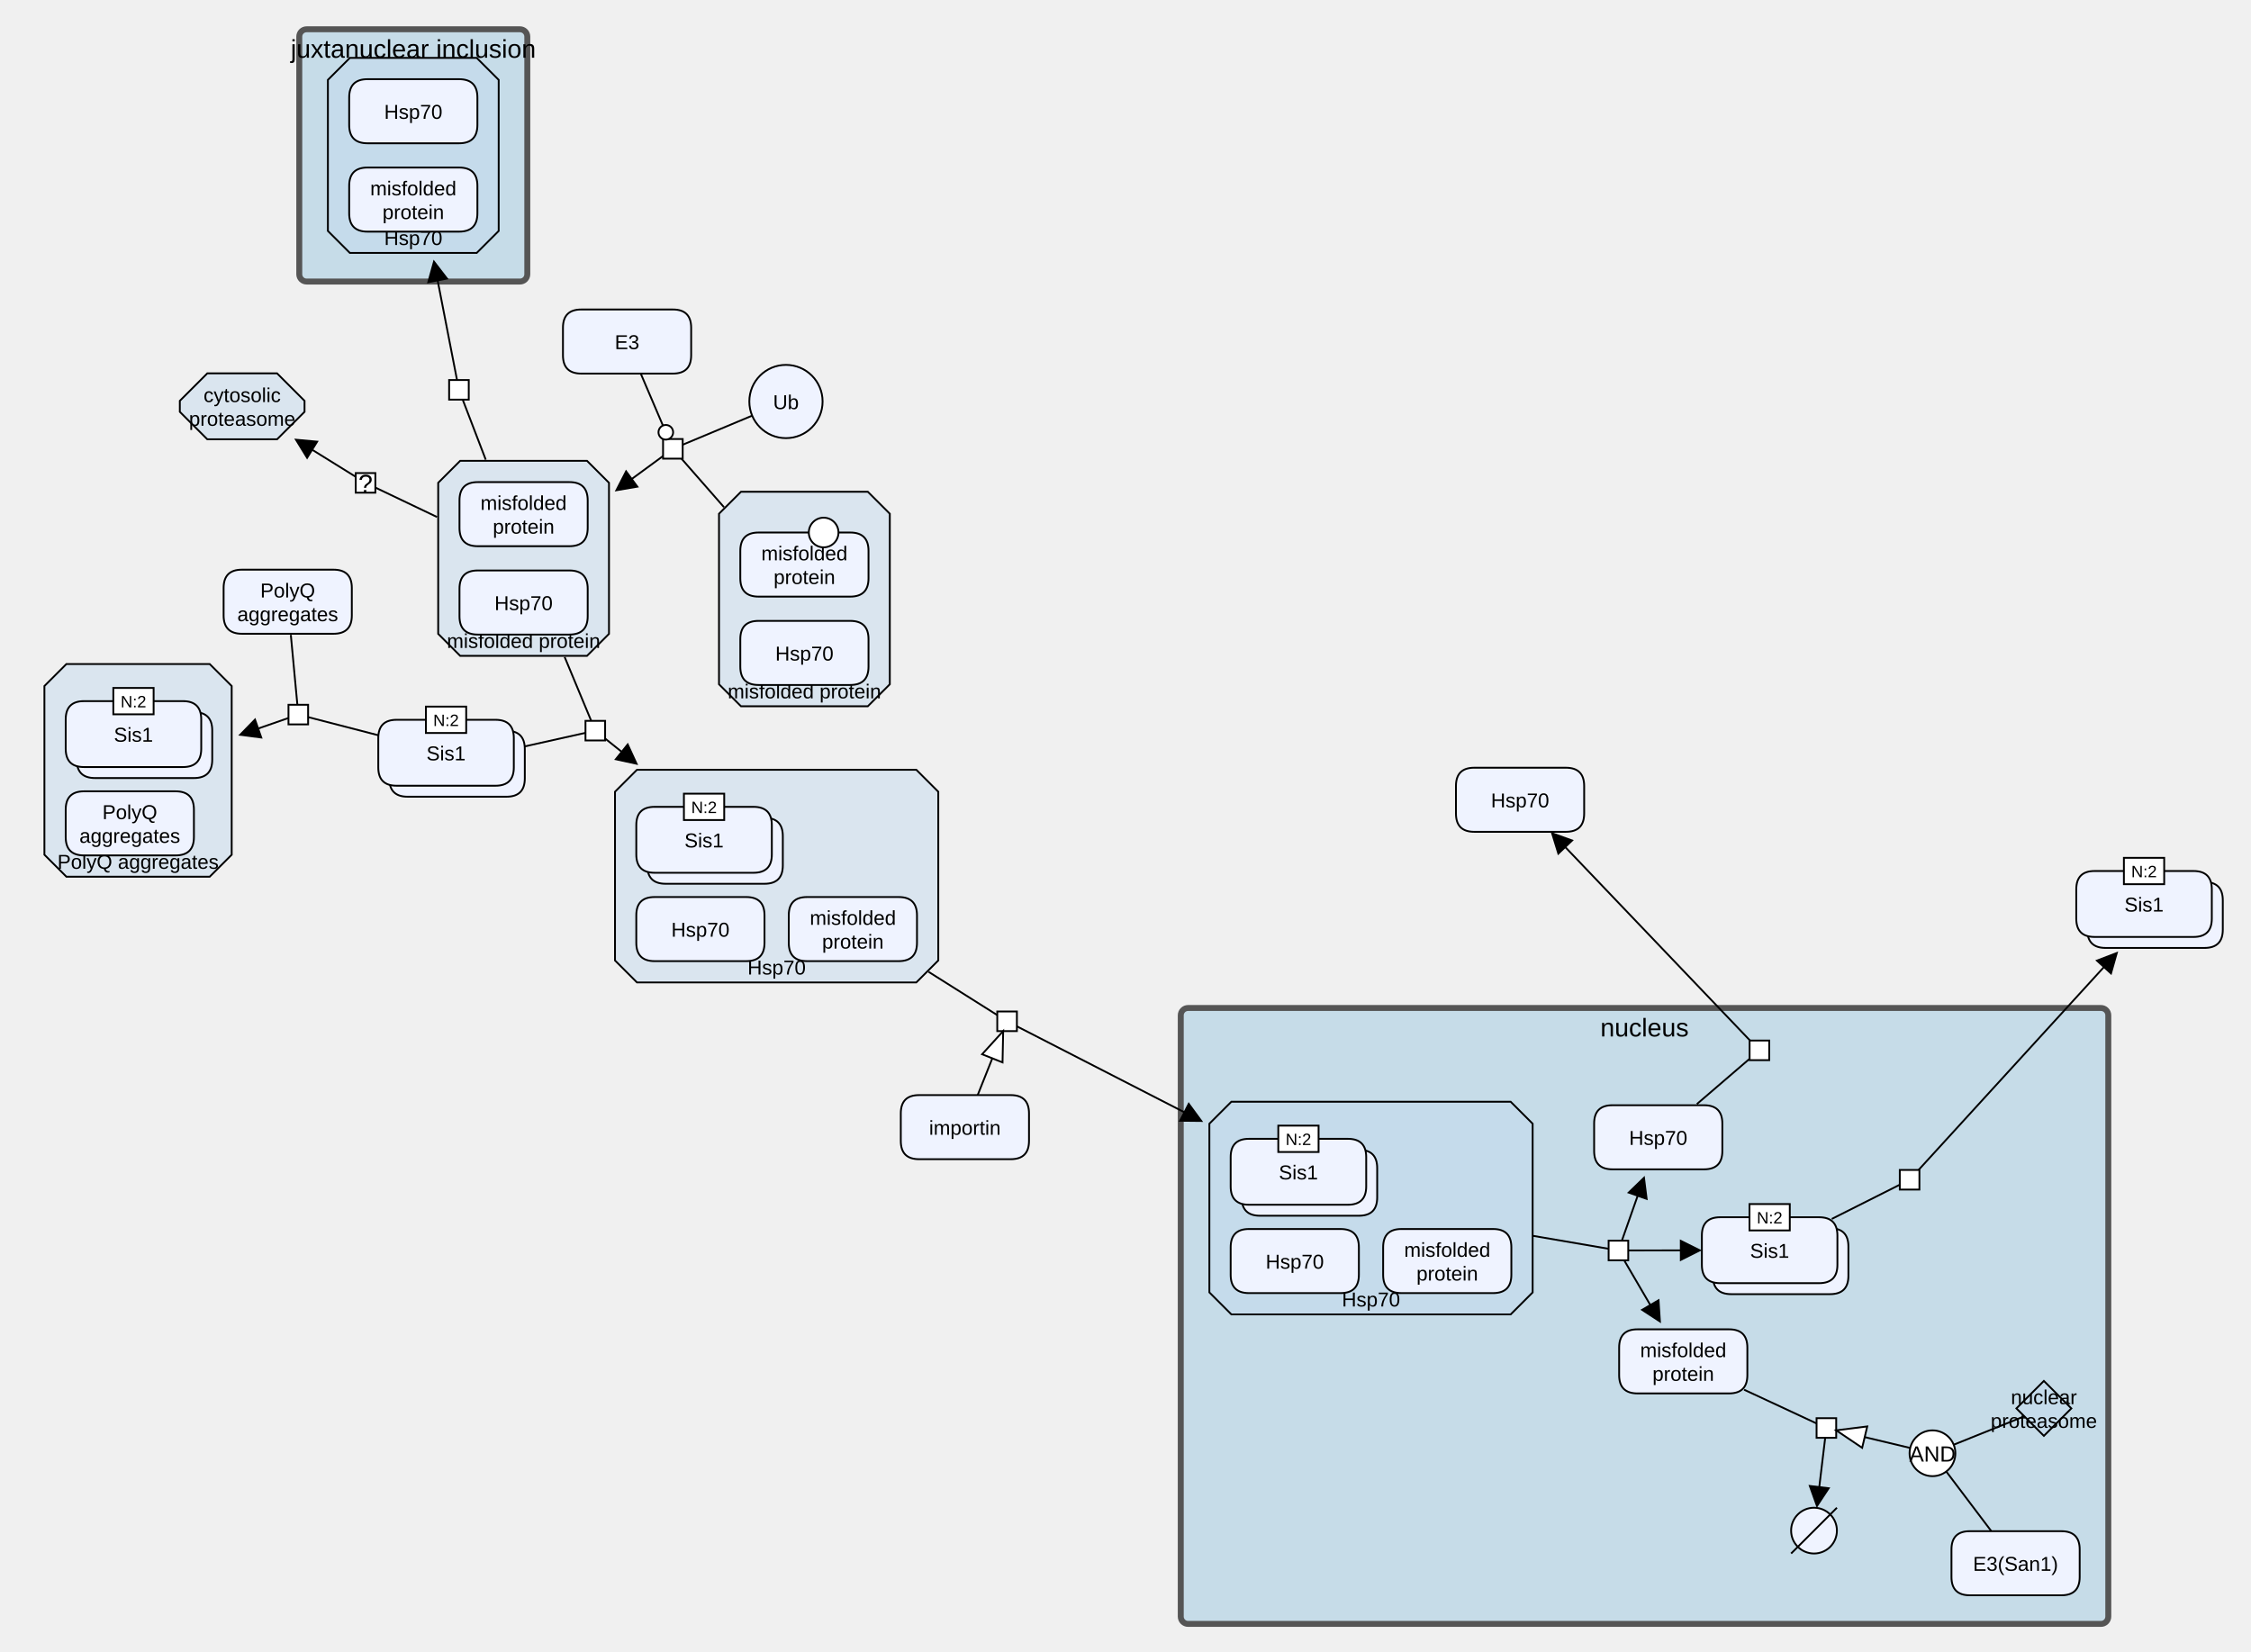
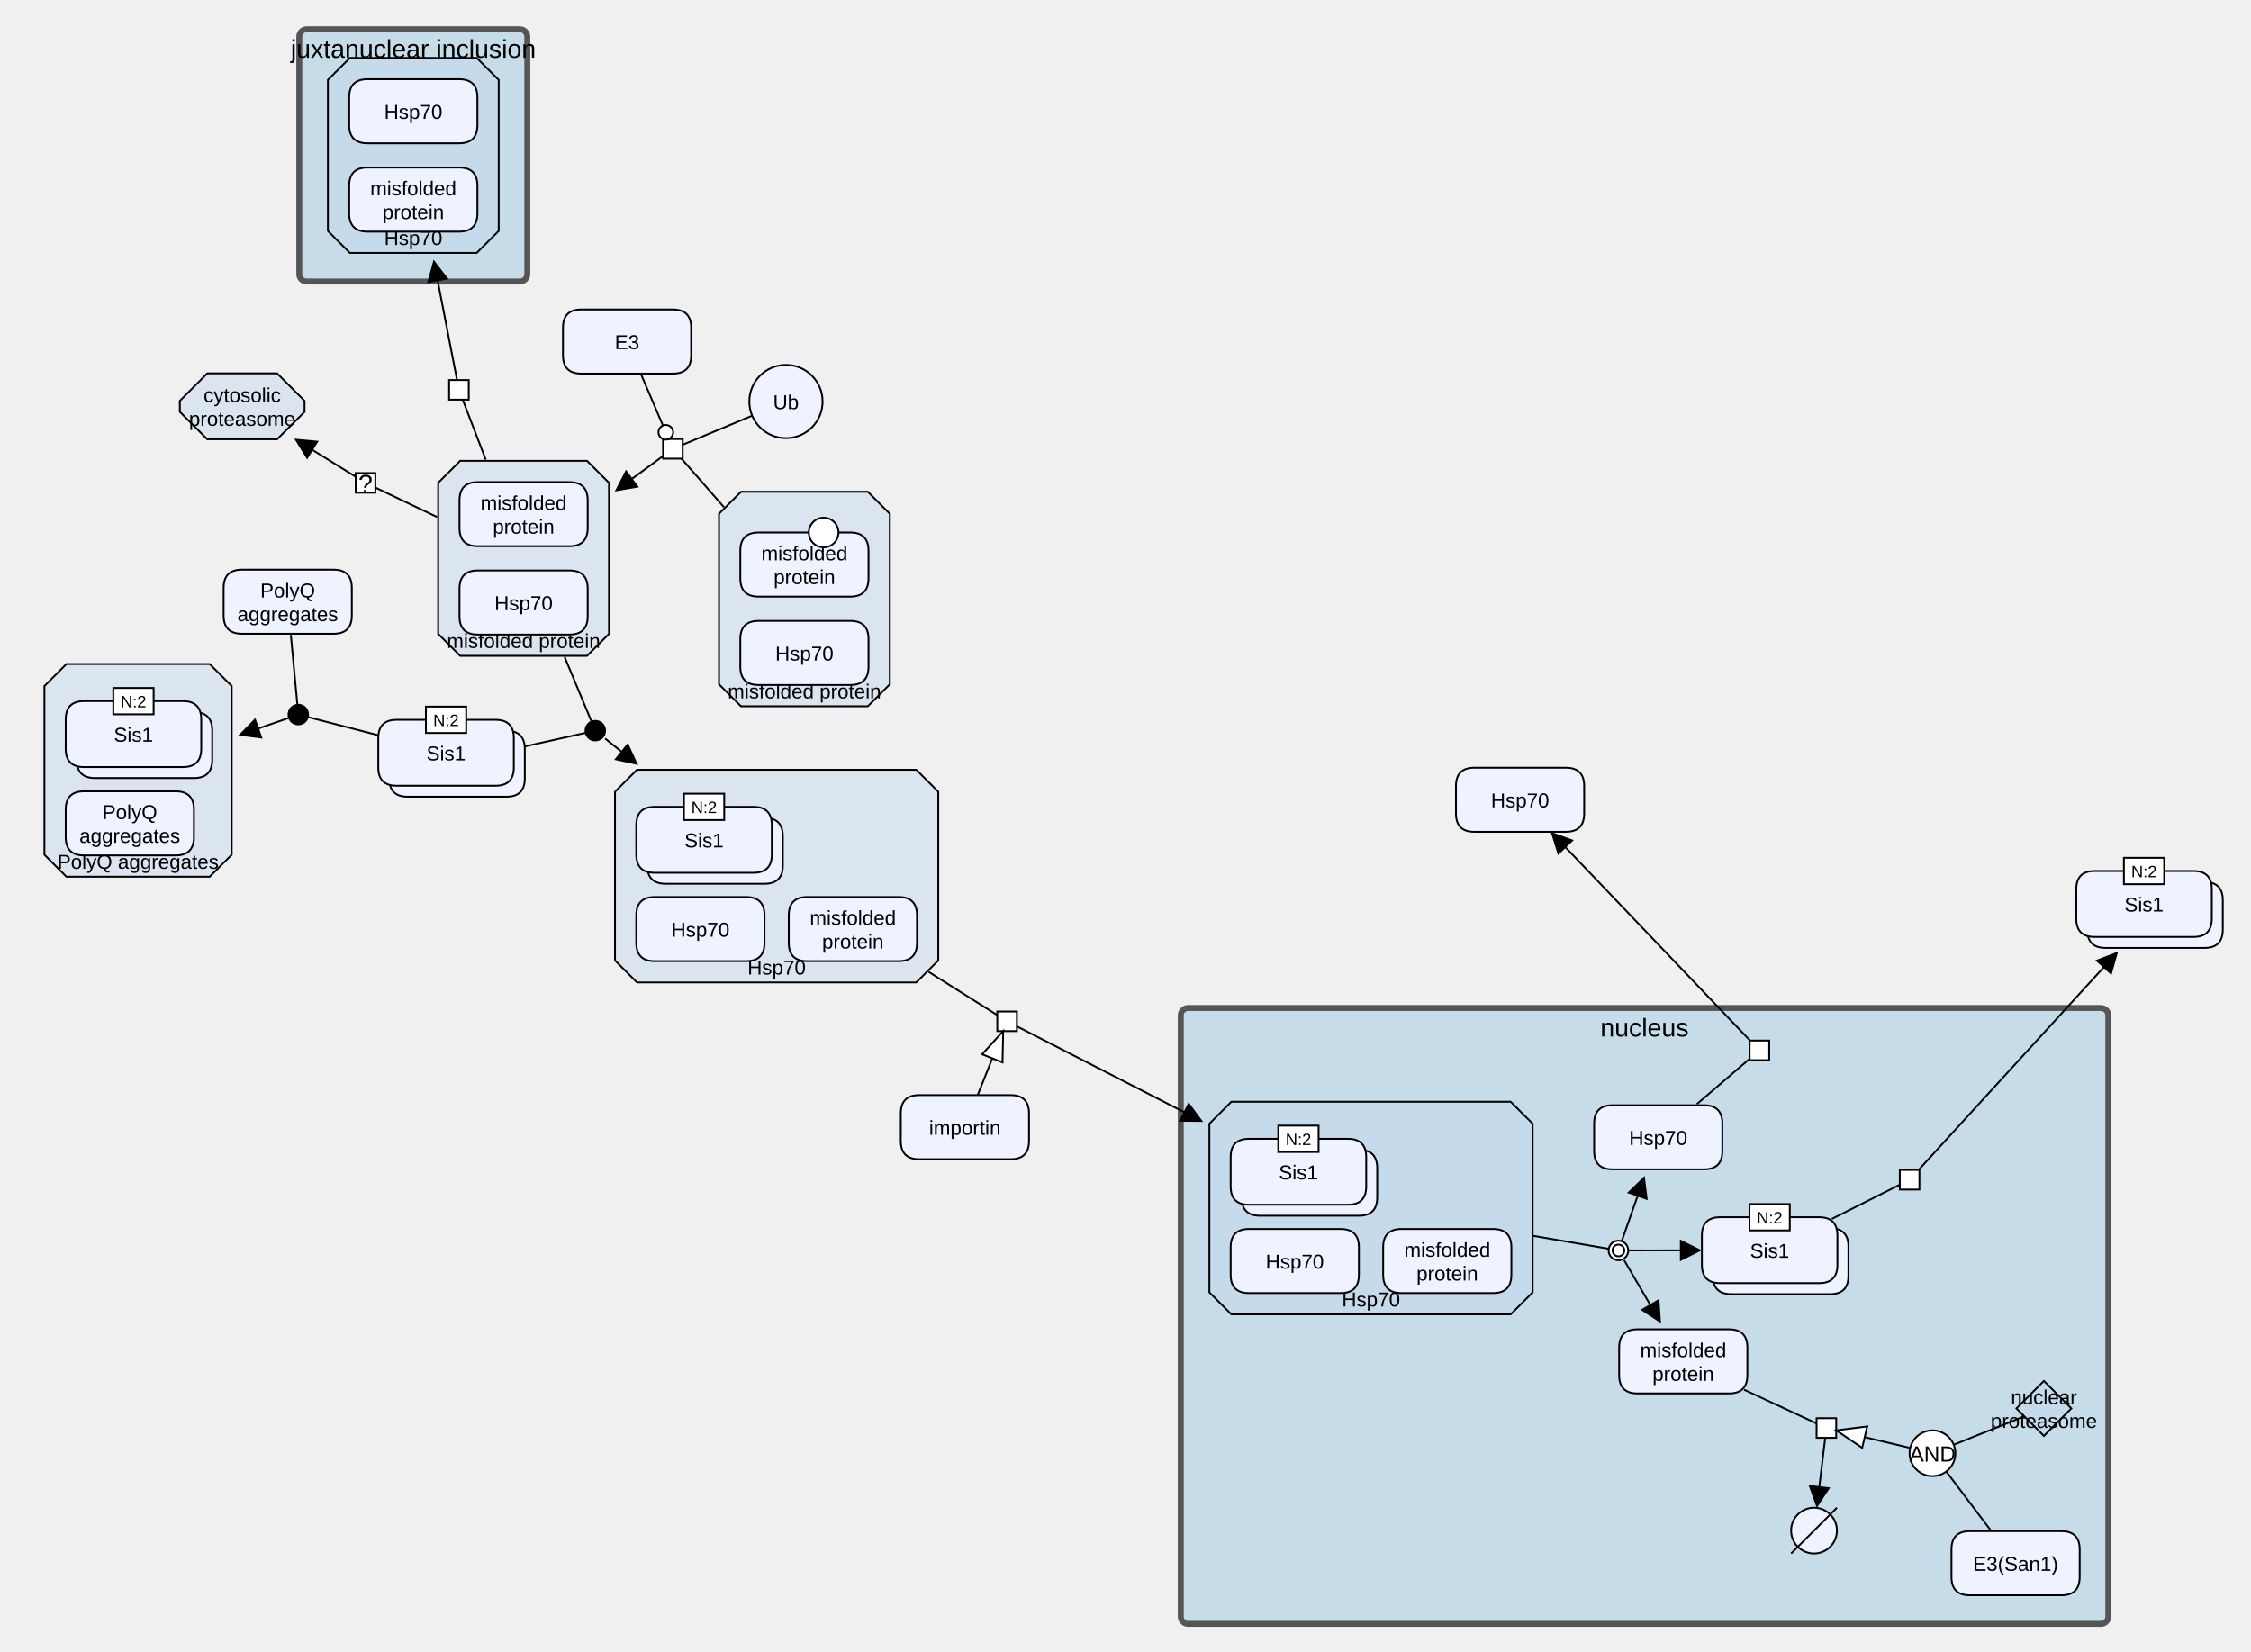
<svg xmlns="http://www.w3.org/2000/svg" width="1229" height="902" viewBox="0 0 1229 902" stroke-linecap="butt" stroke-miterlimit="10">
  <g transform="translate(-79,-53)">
    <path d="M242.398 72.989 C242.398 70.78 244.189 68.989 246.398 68.989 L362.898 68.989 C365.107 68.989 366.898 70.78 366.898 72.989 L366.898 202.739 C366.898 204.948 365.107 206.739 362.898 206.739 L246.398 206.739 C244.189 206.739 242.398 204.948 242.398 202.739 Z" fill="#9ECAE1" fill-opacity="0.498" class="c-compartment" stroke="none" />
    <path d="M242.398 72.989 C242.398 70.78 244.189 68.989 246.398 68.989 L362.898 68.989 C365.107 68.989 366.898 70.78 366.898 72.989 L366.898 202.739 C366.898 204.948 365.107 206.739 362.898 206.739 L246.398 206.739 C244.189 206.739 242.398 204.948 242.398 202.739 Z" fill="none" stroke="#555555" stroke-width="3.25" />
    <text x="304.648" y="84.53" text-anchor="middle" font-family="'Dialog', Arial, Helvetica, sans-serif" font-size="14" fill="#000000" class="t-page" stroke="none" xml:space="preserve">juxtanuclear inclusion</text>
    <path d="M270.023 84.614 L339.273 84.614 L351.273 96.614 L351.273 179.114 L339.273 191.114 L270.023 191.114 L258.023 179.114 L258.023 96.614 Z" fill="#C6DBEF" fill-opacity="0.498" class="c-complex" stroke="none" />
    <path d="M270.023 84.614 L339.273 84.614 L351.273 96.614 L351.273 179.114 L339.273 191.114 L270.023 191.114 L258.023 179.114 L258.023 96.614 Z" fill="none" stroke="#000000" />
    <text x="304.648" y="186.789" text-anchor="middle" font-family="'Dialog', Arial, Helvetica, sans-serif" font-size="11" fill="#000000" class="t-complex" stroke="none" xml:space="preserve">Hsp70</text>
    <path d="M269.648 106.239 Q269.648 96.239 279.648 96.239 L329.648 96.239 Q339.648 96.239 339.648 106.239 L339.648 121.239 Q339.648 131.239 329.648 131.239 L279.648 131.239 Q269.648 131.239 269.648 121.239 Z" fill="#EFF3FF" class="c-protein" stroke="none" />
    <path d="M269.648 106.239 Q269.648 96.239 279.648 96.239 L329.648 96.239 Q339.648 96.239 339.648 106.239 L339.648 121.239 Q339.648 131.239 329.648 131.239 L279.648 131.239 Q269.648 131.239 269.648 121.239 Z" fill="none" stroke="#000000" />
    <text x="304.648" y="117.897" text-anchor="middle" font-family="'Dialog', Arial, Helvetica, sans-serif" font-size="11" fill="#000000" class="t-protein" stroke="none" xml:space="preserve">Hsp70</text>
    <path d="M269.648 154.489 Q269.648 144.489 279.648 144.489 L329.648 144.489 Q339.648 144.489 339.648 154.489 L339.648 169.489 Q339.648 179.489 329.648 179.489 L279.648 179.489 Q269.648 179.489 269.648 169.489 Z" fill="#EFF3FF" class="c-protein" stroke="none" />
    <path d="M269.648 154.489 Q269.648 144.489 279.648 144.489 L329.648 144.489 Q339.648 144.489 339.648 154.489 L339.648 169.489 Q339.648 179.489 329.648 179.489 L279.648 179.489 Q269.648 179.489 269.648 169.489 Z" fill="none" stroke="#000000" />
    <text x="304.648" y="159.669" text-anchor="middle" font-family="'Dialog', Arial, Helvetica, sans-serif" font-size="11" fill="#000000" class="t-protein" stroke="none" xml:space="preserve">misfolded</text>
    <text x="304.648" y="172.624" text-anchor="middle" font-family="'Dialog', Arial, Helvetica, sans-serif" font-size="11" fill="#000000" class="t-protein" stroke="none" xml:space="preserve">protein</text>
    <path d="M723.668 607.421 C723.668 605.212 725.459 603.421 727.668 603.421 L1226.088 603.421 C1228.297 603.421 1230.088 605.212 1230.088 607.421 L1230.088 935.743 C1230.088 937.952 1228.297 939.743 1226.088 939.743 L727.668 939.743 C725.459 939.743 723.668 937.952 723.668 935.743 Z" fill="#9ECAE1" fill-opacity="0.498" class="c-compartment" stroke="none" />
    <path d="M723.668 607.421 C723.668 605.212 725.459 603.421 727.668 603.421 L1226.088 603.421 C1228.297 603.421 1230.088 605.212 1230.088 607.421 L1230.088 935.743 C1230.088 937.952 1228.297 939.743 1226.088 939.743 L727.668 939.743 C725.459 939.743 723.668 937.952 723.668 935.743 Z" fill="none" stroke="#555555" stroke-width="3.25" />
    <text x="976.878" y="618.962" text-anchor="middle" font-family="'Dialog', Arial, Helvetica, sans-serif" font-size="14" fill="#000000" class="t-compartment" stroke="none" xml:space="preserve">nucleus</text>
    <path d="M1056.916 888.807 C1056.916 881.903 1062.513 876.307 1069.416 876.307 L1069.416 876.307 C1076.32 876.307 1081.916 881.903 1081.916 888.807 L1081.916 888.807 C1081.916 895.711 1076.32 901.307 1069.416 901.307 L1069.416 901.307 C1062.513 901.307 1056.916 895.711 1056.916 888.807 Z" fill="#EFF3FF" class="c-white" stroke="none" />
    <path d="M1056.916 888.807 C1056.916 881.903 1062.513 876.307 1069.416 876.307 L1069.416 876.307 C1076.32 876.307 1081.916 881.903 1081.916 888.807 L1081.916 888.807 C1081.916 895.711 1076.32 901.307 1069.416 901.307 L1069.416 901.307 C1062.513 901.307 1056.916 895.711 1056.916 888.807 Z" fill="none" stroke="#000000" />
    <path d="M1056.916 901.307 L1081.916 876.307" fill="none" stroke="#000000" />
    <path d="M751.293 654.608 L903.793 654.608 L915.793 666.608 L915.793 758.733 L903.793 770.733 L751.293 770.733 L739.293 758.733 L739.293 666.608 Z" fill="#C6DBEF" fill-opacity="0.498" class="c-complex" stroke="none" />
    <path d="M751.293 654.608 L903.793 654.608 L915.793 666.608 L915.793 758.733 L903.793 770.733 L751.293 770.733 L739.293 758.733 L739.293 666.608 Z" fill="none" stroke="#000000" />
    <text x="827.543" y="766.408" text-anchor="middle" font-family="'Dialog', Arial, Helvetica, sans-serif" font-size="11" fill="#000000" class="t-complex" stroke="none" xml:space="preserve">Hsp70</text>
    <path d="M750.918 734.108 Q750.918 724.108 760.918 724.108 L810.918 724.108 Q820.918 724.108 820.918 734.108 L820.918 749.108 Q820.918 759.108 810.918 759.108 L760.918 759.108 Q750.918 759.108 750.918 749.108 Z" fill="#EFF3FF" class="c-protein" stroke="none" />
    <path d="M750.918 734.108 Q750.918 724.108 760.918 724.108 L810.918 724.108 Q820.918 724.108 820.918 734.108 L820.918 749.108 Q820.918 759.108 810.918 759.108 L760.918 759.108 Q750.918 759.108 750.918 749.108 Z" fill="none" stroke="#000000" />
    <text x="785.918" y="745.765" text-anchor="middle" font-family="'Dialog', Arial, Helvetica, sans-serif" font-size="11" fill="#000000" class="t-protein" stroke="none" xml:space="preserve">Hsp70</text>
    <path d="M834.168 734.108 Q834.168 724.108 844.168 724.108 L894.168 724.108 Q904.168 724.108 904.168 734.108 L904.168 749.108 Q904.168 759.108 894.168 759.108 L844.168 759.108 Q834.168 759.108 834.168 749.108 Z" fill="#EFF3FF" class="c-protein" stroke="none" />
    <path d="M834.168 734.108 Q834.168 724.108 844.168 724.108 L894.168 724.108 Q904.168 724.108 904.168 734.108 L904.168 749.108 Q904.168 759.108 894.168 759.108 L844.168 759.108 Q834.168 759.108 834.168 749.108 Z" fill="none" stroke="#000000" />
    <text x="869.168" y="739.288" text-anchor="middle" font-family="'Dialog', Arial, Helvetica, sans-serif" font-size="11" fill="#000000" class="t-protein" stroke="none" xml:space="preserve">misfolded</text>
    <text x="869.168" y="752.243" text-anchor="middle" font-family="'Dialog', Arial, Helvetica, sans-serif" font-size="11" fill="#000000" class="t-protein" stroke="none" xml:space="preserve">protein</text>
    <path d="M756.918 690.858 Q756.918 680.858 766.918 680.858 L820.918 680.858 Q830.918 680.858 830.918 690.858 L830.918 706.858 Q830.918 716.858 820.918 716.858 L766.918 716.858 Q756.918 716.858 756.918 706.858 Z" fill="#EFF3FF" class="c-protein" stroke="none" />
    <path d="M756.918 690.858 Q756.918 680.858 766.918 680.858 L820.918 680.858 Q830.918 680.858 830.918 690.858 L830.918 706.858 Q830.918 716.858 820.918 716.858 L766.918 716.858 Q756.918 716.858 756.918 706.858 Z" fill="none" stroke="#000000" />
    <path d="M750.918 684.858 Q750.918 674.858 760.918 674.858 L814.918 674.858 Q824.918 674.858 824.918 684.858 L824.918 700.858 Q824.918 710.858 814.918 710.858 L760.918 710.858 Q750.918 710.858 750.918 700.858 Z" fill="#EFF3FF" class="c-protein" stroke="none" />
    <path d="M750.918 684.858 Q750.918 674.858 760.918 674.858 L814.918 674.858 Q824.918 674.858 824.918 684.858 L824.918 700.858 Q824.918 710.858 814.918 710.858 L760.918 710.858 Q750.918 710.858 750.918 700.858 Z" fill="none" stroke="#000000" />
    <text x="787.918" y="697.015" text-anchor="middle" font-family="'Dialog', Arial, Helvetica, sans-serif" font-size="11" fill="#000000" class="t-protein" stroke="none" xml:space="preserve">Sis1</text>
    <path d="M776.918 667.658 L798.918 667.658 L798.918 682.058 L776.918 682.058 Z" fill="#FFFFFF" class="c-white" stroke="none" />
    <path d="M776.918 667.658 L798.918 667.658 L798.918 682.058 L776.918 682.058 Z" fill="none" stroke="#000000" />
    <text x="787.918" y="678.26" text-anchor="middle" font-family="'Dialog', Arial, Helvetica, sans-serif" font-size="9" fill="#000000" class="t-white" stroke="none" xml:space="preserve">N:2</text>
-     <path d="M957.274 730.478 L967.988 730.478 L967.988 741.192 L957.274 741.192 Z" fill="#FFFFFF" class="c-white" stroke="none" />
-     <path d="M957.274 730.478 L967.988 730.478 L967.988 741.192 L957.274 741.192 Z" fill="none" stroke="#000000" />
+     <g class="sbgn-dissociation">
+       <path d="M957.274 735.835 C957.274 732.876 959.672 730.478 962.631 730.478 L962.631 730.478 C965.59 730.478 967.988 732.876 967.988 735.835 L967.988 735.835 C967.988 738.793 965.59 741.192 962.631 741.192 L962.631 741.192 C959.672 741.192 957.274 738.793 957.274 735.835 Z" fill="#FFFFFF" class="c-white" stroke="none" />
+       <path d="M957.274 735.835 C957.274 732.876 959.672 730.478 962.631 730.478 L962.631 730.478 C965.59 730.478 967.988 732.876 967.988 735.835 L967.988 735.835 C967.988 738.793 965.59 741.192 962.631 741.192 L962.631 741.192 C959.672 741.192 957.274 738.793 957.274 735.835 Z" fill="none" stroke="#000000" />
+       <path d="M959.417 735.835 C959.417 734.059 960.856 732.62 962.631 732.62 L962.631 732.62 C964.406 732.62 965.845 734.059 965.845 735.835 L965.845 735.835 C965.845 737.61 964.406 739.049 962.631 739.049 L962.631 739.049 C960.856 739.049 959.417 737.61 959.417 735.835 Z" fill="none" stroke="#000000" />
+     </g>
+     <g class="sbgn-generic" display="none">
+       <path d="M957.274 730.478 L967.988 730.478 L967.988 741.192 L957.274 741.192 Z" fill="#FFFFFF" class="c-white" stroke="none" />
+       <path d="M957.274 730.478 L967.988 730.478 L967.988 741.192 L957.274 741.192 Z" fill="none" stroke="#000000" />
+     </g>
    <path d="M963.02 788.886 Q963.02 778.886 973.02 778.886 L1023.02 778.886 Q1033.02 778.886 1033.02 788.886 L1033.02 803.886 Q1033.02 813.886 1023.02 813.886 L973.02 813.886 Q963.02 813.886 963.02 803.886 Z" fill="#EFF3FF" class="c-protein" stroke="none" />
    <path d="M963.02 788.886 Q963.02 778.886 973.02 778.886 L1023.02 778.886 Q1033.02 778.886 1033.02 788.886 L1033.02 803.886 Q1033.02 813.886 1023.02 813.886 L973.02 813.886 Q963.02 813.886 963.02 803.886 Z" fill="none" stroke="#000000" />
    <text x="998.02" y="794.066" text-anchor="middle" font-family="'Dialog', Arial, Helvetica, sans-serif" font-size="11" fill="#000000" class="t-protein" stroke="none" xml:space="preserve">misfolded</text>
    <text x="998.02" y="807.021" text-anchor="middle" font-family="'Dialog', Arial, Helvetica, sans-serif" font-size="11" fill="#000000" class="t-protein" stroke="none" xml:space="preserve">protein</text>
    <path d="M1070.81 827.409 L1081.525 827.409 L1081.525 838.124 L1070.81 838.124 Z" fill="#FFFFFF" class="c-white" stroke="none" />
    <path d="M1070.81 827.409 L1081.525 827.409 L1081.525 838.124 L1070.81 838.124 Z" fill="none" stroke="#000000" />
    <path d="M949.364 666.52 Q949.364 656.52 959.364 656.52 L1009.364 656.52 Q1019.364 656.52 1019.364 666.52 L1019.364 681.52 Q1019.364 691.52 1009.364 691.52 L959.364 691.52 Q949.364 691.52 949.364 681.52 Z" fill="#EFF3FF" class="c-protein" stroke="none" />
    <path d="M949.364 666.52 Q949.364 656.52 959.364 656.52 L1009.364 656.52 Q1019.364 656.52 1019.364 666.52 L1019.364 681.52 Q1019.364 691.52 1009.364 691.52 L959.364 691.52 Q949.364 691.52 949.364 681.52 Z" fill="none" stroke="#000000" />
    <text x="984.364" y="678.177" text-anchor="middle" font-family="'Dialog', Arial, Helvetica, sans-serif" font-size="11" fill="#000000" class="t-protein" stroke="none" xml:space="preserve">Hsp70</text>
    <path d="M1034.245 621.189 L1044.959 621.189 L1044.959 631.903 L1034.245 631.903 Z" fill="#FFFFFF" class="c-white" stroke="none" />
    <path d="M1034.245 621.189 L1044.959 621.189 L1044.959 631.903 L1034.245 631.903 Z" fill="none" stroke="#000000" />
    <path d="M1014.187 733.682 Q1014.187 723.682 1024.187 723.682 L1078.187 723.682 Q1088.187 723.682 1088.187 733.682 L1088.187 749.682 Q1088.187 759.682 1078.187 759.682 L1024.187 759.682 Q1014.187 759.682 1014.187 749.682 Z" fill="#EFF3FF" class="c-protein" stroke="none" />
    <path d="M1014.187 733.682 Q1014.187 723.682 1024.187 723.682 L1078.187 723.682 Q1088.187 723.682 1088.187 733.682 L1088.187 749.682 Q1088.187 759.682 1078.187 759.682 L1024.187 759.682 Q1014.187 759.682 1014.187 749.682 Z" fill="none" stroke="#000000" />
    <path d="M1008.187 727.682 Q1008.187 717.682 1018.187 717.682 L1072.187 717.682 Q1082.187 717.682 1082.187 727.682 L1082.187 743.682 Q1082.187 753.682 1072.187 753.682 L1018.187 753.682 Q1008.187 753.682 1008.187 743.682 Z" fill="#EFF3FF" class="c-protein" stroke="none" />
    <path d="M1008.187 727.682 Q1008.187 717.682 1018.187 717.682 L1072.187 717.682 Q1082.187 717.682 1082.187 727.682 L1082.187 743.682 Q1082.187 753.682 1072.187 753.682 L1018.187 753.682 Q1008.187 753.682 1008.187 743.682 Z" fill="none" stroke="#000000" />
    <text x="1045.187" y="739.839" text-anchor="middle" font-family="'Dialog', Arial, Helvetica, sans-serif" font-size="11" fill="#000000" class="t-protein" stroke="none" xml:space="preserve">Sis1</text>
    <path d="M1034.187 710.482 L1056.187 710.482 L1056.187 724.882 L1034.187 724.882 Z" fill="#FFFFFF" class="c-white" stroke="none" />
    <path d="M1034.187 710.482 L1056.187 710.482 L1056.187 724.882 L1034.187 724.882 Z" fill="none" stroke="#000000" />
    <text x="1045.187" y="721.083" text-anchor="middle" font-family="'Dialog', Arial, Helvetica, sans-serif" font-size="9" fill="#000000" class="t-white" stroke="none" xml:space="preserve">N:2</text>
    <path d="M1116.246 691.858 L1126.96 691.858 L1126.96 702.572 L1116.246 702.572 Z" fill="#FFFFFF" class="c-white" stroke="none" />
    <path d="M1116.246 691.858 L1126.96 691.858 L1126.96 702.572 L1116.246 702.572 Z" fill="none" stroke="#000000" />
    <path d="M1144.463 899.118 Q1144.463 889.118 1154.463 889.118 L1204.463 889.118 Q1214.463 889.118 1214.463 899.118 L1214.463 914.118 Q1214.463 924.118 1204.463 924.118 L1154.463 924.118 Q1144.463 924.118 1144.463 914.118 Z" fill="#EFF3FF" class="c-protein" stroke="none" />
    <path d="M1144.463 899.118 Q1144.463 889.118 1154.463 889.118 L1204.463 889.118 Q1214.463 889.118 1214.463 899.118 L1214.463 914.118 Q1214.463 924.118 1204.463 924.118 L1154.463 924.118 Q1144.463 924.118 1144.463 914.118 Z" fill="none" stroke="#000000" />
    <text x="1179.463" y="910.775" text-anchor="middle" font-family="'Dialog', Arial, Helvetica, sans-serif" font-size="11" fill="#000000" class="t-protein" stroke="none" xml:space="preserve">E3(San1)</text>
    <path d="M1194.915 807.071 L1194.915 807.071 L1209.915 822.071 L1209.915 822.071 L1194.915 837.071 L1194.915 837.071 L1179.915 822.071 L1179.915 822.071 Z" fill="#C6DBEF" fill-opacity="0.498" class="c-complex" stroke="none" />
    <path d="M1194.915 807.071 L1194.915 807.071 L1209.915 822.071 L1209.915 822.071 L1194.915 837.071 L1194.915 837.071 L1179.915 822.071 L1179.915 822.071 Z" fill="none" stroke="#000000" />
    <text x="1194.915" y="819.751" text-anchor="middle" font-family="'Dialog', Arial, Helvetica, sans-serif" font-size="11" fill="#000000" class="t-compartment" stroke="none" xml:space="preserve">nuclear</text>
    <text x="1194.915" y="832.706" text-anchor="middle" font-family="'Dialog', Arial, Helvetica, sans-serif" font-size="11" fill="#000000" class="t-compartment" stroke="none" xml:space="preserve">proteasome</text>
    <path d="M1121.589 846.565 C1121.589 839.661 1127.185 834.065 1134.089 834.065 L1134.089 834.065 C1140.992 834.065 1146.589 839.661 1146.589 846.565 L1146.589 846.565 C1146.589 853.468 1140.992 859.065 1134.089 859.065 L1134.089 859.065 C1127.185 859.065 1121.589 853.468 1121.589 846.565 Z" fill="#FFFFFF" class="c-white" stroke="none" />
    <path d="M1121.589 846.565 C1121.589 839.661 1127.185 834.065 1134.089 834.065 L1134.089 834.065 C1140.992 834.065 1146.589 839.661 1146.589 846.565 L1146.589 846.565 C1146.589 853.468 1140.992 859.065 1134.089 859.065 L1134.089 859.065 C1127.185 859.065 1121.589 853.468 1121.589 846.565 Z" fill="none" stroke="#000000" />
    <text x="1134.089" y="851.1" text-anchor="middle" font-family="'Dialog', Arial, Helvetica, sans-serif" font-size="12" fill="#000000" class="t-white" stroke="none" xml:space="preserve">AND</text>
    <path d="M386.364 231.999 Q386.364 221.999 396.364 221.999 L446.364 221.999 Q456.364 221.999 456.364 231.999 L456.364 246.999 Q456.364 256.999 446.364 256.999 L396.364 256.999 Q386.364 256.999 386.364 246.999 Z" fill="#EFF3FF" class="c-protein" stroke="none" />
    <path d="M386.364 231.999 Q386.364 221.999 396.364 221.999 L446.364 221.999 Q456.364 221.999 456.364 231.999 L456.364 246.999 Q456.364 256.999 446.364 256.999 L396.364 256.999 Q386.364 256.999 386.364 246.999 Z" fill="none" stroke="#000000" />
    <text x="421.364" y="243.657" text-anchor="middle" font-family="'Dialog', Arial, Helvetica, sans-serif" font-size="11" fill="#000000" class="t-protein" stroke="none" xml:space="preserve">E3</text>
    <path d="M115.248 415.605 L193.498 415.605 L205.498 427.605 L205.498 519.73 L193.498 531.73 L115.248 531.73 L103.248 519.73 L103.248 427.605 Z" fill="#C6DBEF" fill-opacity="0.498" class="c-complex" stroke="none" />
    <path d="M115.248 415.605 L193.498 415.605 L205.498 427.605 L205.498 519.73 L193.498 531.73 L115.248 531.73 L103.248 519.73 L103.248 427.605 Z" fill="none" stroke="#000000" />
    <text x="154.373" y="527.406" text-anchor="middle" font-family="'Dialog', Arial, Helvetica, sans-serif" font-size="11" fill="#000000" class="t-page" stroke="none" xml:space="preserve">PolyQ aggregates</text>
    <path d="M114.873 495.105 Q114.873 485.105 124.873 485.105 L174.873 485.105 Q184.873 485.105 184.873 495.105 L184.873 510.105 Q184.873 520.105 174.873 520.105 L124.873 520.105 Q114.873 520.105 114.873 510.105 Z" fill="#EFF3FF" class="c-protein" stroke="none" />
    <path d="M114.873 495.105 Q114.873 485.105 124.873 485.105 L174.873 485.105 Q184.873 485.105 184.873 495.105 L184.873 510.105 Q184.873 520.105 174.873 520.105 L124.873 520.105 Q114.873 520.105 114.873 510.105 Z" fill="none" stroke="#000000" />
    <text x="149.873" y="500.286" text-anchor="middle" font-family="'Dialog', Arial, Helvetica, sans-serif" font-size="11" fill="#000000" class="t-complex" stroke="none" xml:space="preserve">PolyQ</text>
    <text x="149.873" y="513.24" text-anchor="middle" font-family="'Dialog', Arial, Helvetica, sans-serif" font-size="11" fill="#000000" class="t-complex" stroke="none" xml:space="preserve">aggregates</text>
    <path d="M120.873 451.855 Q120.873 441.855 130.873 441.855 L184.873 441.855 Q194.873 441.855 194.873 451.855 L194.873 467.855 Q194.873 477.855 184.873 477.855 L130.873 477.855 Q120.873 477.855 120.873 467.855 Z" fill="#EFF3FF" class="c-protein" stroke="none" />
    <path d="M120.873 451.855 Q120.873 441.855 130.873 441.855 L184.873 441.855 Q194.873 441.855 194.873 451.855 L194.873 467.855 Q194.873 477.855 184.873 477.855 L130.873 477.855 Q120.873 477.855 120.873 467.855 Z" fill="none" stroke="#000000" />
    <path d="M114.873 445.855 Q114.873 435.855 124.873 435.855 L178.873 435.855 Q188.873 435.855 188.873 445.855 L188.873 461.855 Q188.873 471.855 178.873 471.855 L124.873 471.855 Q114.873 471.855 114.873 461.855 Z" fill="#EFF3FF" class="c-protein" stroke="none" />
    <path d="M114.873 445.855 Q114.873 435.855 124.873 435.855 L178.873 435.855 Q188.873 435.855 188.873 445.855 L188.873 461.855 Q188.873 471.855 178.873 471.855 L124.873 471.855 Q114.873 471.855 114.873 461.855 Z" fill="none" stroke="#000000" />
    <text x="151.873" y="458.013" text-anchor="middle" font-family="'Dialog', Arial, Helvetica, sans-serif" font-size="11" fill="#000000" class="t-protein" stroke="none" xml:space="preserve">Sis1</text>
    <path d="M140.873 428.655 L162.873 428.655 L162.873 443.055 L140.873 443.055 Z" fill="#FFFFFF" class="c-white" stroke="none" />
    <path d="M140.873 428.655 L162.873 428.655 L162.873 443.055 L140.873 443.055 Z" fill="none" stroke="#000000" />
    <text x="151.873" y="439.257" text-anchor="middle" font-family="'Dialog', Arial, Helvetica, sans-serif" font-size="9" fill="#000000" class="t-white" stroke="none" xml:space="preserve">N:2</text>
    <path d="M570.815 660.99 Q570.815 650.99 580.815 650.99 L630.815 650.99 Q640.815 650.99 640.815 660.99 L640.815 675.99 Q640.815 685.99 630.815 685.99 L580.815 685.99 Q570.815 685.99 570.815 675.99 Z" fill="#EFF3FF" class="c-protein" stroke="none" />
    <path d="M570.815 660.99 Q570.815 650.99 580.815 650.99 L630.815 650.99 Q640.815 650.99 640.815 660.99 L640.815 675.99 Q640.815 685.99 630.815 685.99 L580.815 685.99 Q570.815 685.99 570.815 675.99 Z" fill="none" stroke="#000000" />
    <text x="605.815" y="672.647" text-anchor="middle" font-family="'Dialog', Arial, Helvetica, sans-serif" font-size="11" fill="#000000" class="t-protein" stroke="none" xml:space="preserve">importin</text>
    <path d="M873.923 482.217 Q873.923 472.217 883.923 472.217 L933.923 472.217 Q943.923 472.217 943.923 482.217 L943.923 497.217 Q943.923 507.217 933.923 507.217 L883.923 507.217 Q873.923 507.217 873.923 497.217 Z" fill="#EFF3FF" class="c-protein" stroke="none" />
    <path d="M873.923 482.217 Q873.923 472.217 883.923 472.217 L933.923 472.217 Q943.923 472.217 943.923 482.217 L943.923 497.217 Q943.923 507.217 933.923 507.217 L883.923 507.217 Q873.923 507.217 873.923 497.217 Z" fill="none" stroke="#000000" />
    <text x="908.923" y="493.875" text-anchor="middle" font-family="'Dialog', Arial, Helvetica, sans-serif" font-size="11" fill="#000000" class="t-protein" stroke="none" xml:space="preserve">Hsp70</text>
    <path d="M1218.604 544.623 Q1218.604 534.623 1228.604 534.623 L1282.604 534.623 Q1292.604 534.623 1292.604 544.623 L1292.604 560.623 Q1292.604 570.623 1282.604 570.623 L1228.604 570.623 Q1218.604 570.623 1218.604 560.623 Z" fill="#EFF3FF" class="c-protein" stroke="none" />
    <path d="M1218.604 544.623 Q1218.604 534.623 1228.604 534.623 L1282.604 534.623 Q1292.604 534.623 1292.604 544.623 L1292.604 560.623 Q1292.604 570.623 1282.604 570.623 L1228.604 570.623 Q1218.604 570.623 1218.604 560.623 Z" fill="none" stroke="#000000" />
    <path d="M1212.604 538.623 Q1212.604 528.623 1222.604 528.623 L1276.604 528.623 Q1286.604 528.623 1286.604 538.623 L1286.604 554.623 Q1286.604 564.623 1276.604 564.623 L1222.604 564.623 Q1212.604 564.623 1212.604 554.623 Z" fill="#EFF3FF" class="c-protein" stroke="none" />
    <path d="M1212.604 538.623 Q1212.604 528.623 1222.604 528.623 L1276.604 528.623 Q1286.604 528.623 1286.604 538.623 L1286.604 554.623 Q1286.604 564.623 1276.604 564.623 L1222.604 564.623 Q1212.604 564.623 1212.604 554.623 Z" fill="none" stroke="#000000" />
    <text x="1249.604" y="550.78" text-anchor="middle" font-family="'Dialog', Arial, Helvetica, sans-serif" font-size="11" fill="#000000" class="t-protein" stroke="none" xml:space="preserve">Sis1</text>
    <path d="M1238.604 521.423 L1260.604 521.423 L1260.604 535.823 L1238.604 535.823 Z" fill="#FFFFFF" class="c-white" stroke="none" />
    <path d="M1238.604 521.423 L1260.604 521.423 L1260.604 535.823 L1238.604 535.823 Z" fill="none" stroke="#000000" />
    <text x="1249.604" y="532.024" text-anchor="middle" font-family="'Dialog', Arial, Helvetica, sans-serif" font-size="9" fill="#000000" class="t-white" stroke="none" xml:space="preserve">N:2</text>
    <path d="M201.088 374.07 Q201.088 364.07 211.088 364.07 L261.088 364.07 Q271.088 364.07 271.088 374.07 L271.088 389.07 Q271.088 399.07 261.088 399.07 L211.088 399.07 Q201.088 399.07 201.088 389.07 Z" fill="#EFF3FF" class="c-protein" stroke="none" />
    <path d="M201.088 374.07 Q201.088 364.07 211.088 364.07 L261.088 364.07 Q271.088 364.07 271.088 374.07 L271.088 389.07 Q271.088 399.07 261.088 399.07 L211.088 399.07 Q201.088 399.07 201.088 389.07 Z" fill="none" stroke="#000000" />
    <text x="236.088" y="379.25" text-anchor="middle" font-family="'Dialog', Arial, Helvetica, sans-serif" font-size="11" fill="#000000" class="t-page" stroke="none" xml:space="preserve">PolyQ</text>
    <text x="236.088" y="392.205" text-anchor="middle" font-family="'Dialog', Arial, Helvetica, sans-serif" font-size="11" fill="#000000" class="t-page" stroke="none" xml:space="preserve">aggregates</text>
-     <path d="M236.505 437.84 L247.22 437.84 L247.22 448.555 L236.505 448.555 Z" fill="#FFFFFF" class="c-white" stroke="none" />
-     <path d="M236.505 437.84 L247.22 437.84 L247.22 448.555 L236.505 448.555 Z" fill="none" stroke="#000000" />
+     <g class="sbgn-association">
+       <path d="M236.505 443.197 C236.505 440.239 238.904 437.84 241.863 437.84 L241.863 437.84 C244.821 437.84 247.22 440.239 247.22 443.197 L247.22 443.197 C247.22 446.156 244.821 448.555 241.863 448.555 L241.863 448.555 C238.904 448.555 236.505 446.156 236.505 443.197 Z" fill="#000000" stroke="none" />
+       <path d="M236.505 443.197 C236.505 440.239 238.904 437.84 241.863 437.84 L241.863 437.84 C244.821 437.84 247.22 440.239 247.22 443.197 L247.22 443.197 C247.22 446.156 244.821 448.555 241.863 448.555 L241.863 448.555 C238.904 448.555 236.505 446.156 236.505 443.197 Z" fill="none" stroke="#000000" />
+     </g>
+     <g class="sbgn-generic" display="none">
+       <path d="M236.505 437.84 L247.22 437.84 L247.22 448.555 L236.505 448.555 Z" fill="#FFFFFF" class="c-white" stroke="none" />
+       <path d="M236.505 437.84 L247.22 437.84 L247.22 448.555 L236.505 448.555 Z" fill="none" stroke="#000000" />
+     </g>
    <path d="M291.533 462.049 Q291.533 452.049 301.533 452.049 L355.533 452.049 Q365.533 452.049 365.533 462.049 L365.533 478.049 Q365.533 488.049 355.533 488.049 L301.533 488.049 Q291.533 488.049 291.533 478.049 Z" fill="#EFF3FF" class="c-protein" stroke="none" />
    <path d="M291.533 462.049 Q291.533 452.049 301.533 452.049 L355.533 452.049 Q365.533 452.049 365.533 462.049 L365.533 478.049 Q365.533 488.049 355.533 488.049 L301.533 488.049 Q291.533 488.049 291.533 478.049 Z" fill="none" stroke="#000000" />
    <path d="M285.533 456.049 Q285.533 446.049 295.533 446.049 L349.533 446.049 Q359.533 446.049 359.533 456.049 L359.533 472.049 Q359.533 482.049 349.533 482.049 L295.533 482.049 Q285.533 482.049 285.533 472.049 Z" fill="#EFF3FF" class="c-protein" stroke="none" />
    <path d="M285.533 456.049 Q285.533 446.049 295.533 446.049 L349.533 446.049 Q359.533 446.049 359.533 456.049 L359.533 472.049 Q359.533 482.049 349.533 482.049 L295.533 482.049 Q285.533 482.049 285.533 472.049 Z" fill="none" stroke="#000000" />
    <text x="322.533" y="468.207" text-anchor="middle" font-family="'Dialog', Arial, Helvetica, sans-serif" font-size="11" fill="#000000" class="t-protein" stroke="none" xml:space="preserve">Sis1</text>
    <path d="M311.533 438.849 L333.533 438.849 L333.533 453.249 L311.533 453.249 Z" fill="#FFFFFF" class="c-white" stroke="none" />
    <path d="M311.533 438.849 L333.533 438.849 L333.533 453.249 L311.533 453.249 Z" fill="none" stroke="#000000" />
    <text x="322.533" y="449.451" text-anchor="middle" font-family="'Dialog', Arial, Helvetica, sans-serif" font-size="9" fill="#000000" class="t-white" stroke="none" xml:space="preserve">N:2</text>
-     <path d="M398.663 446.621 L409.378 446.621 L409.378 457.336 L398.663 457.336 Z" fill="#FFFFFF" class="c-white" stroke="none" />
-     <path d="M398.663 446.621 L409.378 446.621 L409.378 457.336 L398.663 457.336 Z" fill="none" stroke="#000000" />
+     <g class="sbgn-association">
+       <path d="M398.663 451.978 C398.663 449.02 401.062 446.621 404.021 446.621 L404.021 446.621 C406.979 446.621 409.378 449.02 409.378 451.978 L409.378 451.978 C409.378 454.937 406.979 457.336 404.021 457.336 L404.021 457.336 C401.062 457.336 398.663 454.937 398.663 451.978 Z" fill="#000000" stroke="none" />
+       <path d="M398.663 451.978 C398.663 449.02 401.062 446.621 404.021 446.621 L404.021 446.621 C406.979 446.621 409.378 449.02 409.378 451.978 L409.378 451.978 C409.378 454.937 406.979 457.336 404.021 457.336 L404.021 457.336 C401.062 457.336 398.663 454.937 398.663 451.978 Z" fill="none" stroke="#000000" />
+     </g>
+     <g class="sbgn-generic" display="none">
+       <path d="M398.663 446.621 L409.378 446.621 L409.378 457.336 L398.663 457.336 Z" fill="#FFFFFF" class="c-white" stroke="none" />
+       <path d="M398.663 446.621 L409.378 446.621 L409.378 457.336 L398.663 457.336 Z" fill="none" stroke="#000000" />
+     </g>
    <path d="M488.115 272.249 C488.115 261.203 497.069 252.249 508.115 252.249 L508.115 252.249 C519.161 252.249 528.115 261.203 528.115 272.249 L528.115 272.249 C528.115 283.295 519.161 292.249 508.115 292.249 L508.115 292.249 C497.069 292.249 488.115 283.295 488.115 272.249 Z" fill="#EFF3FF" class="c-metabolite" stroke="none" />
    <path d="M488.115 272.249 C488.115 261.203 497.069 252.249 508.115 252.249 L508.115 252.249 C519.161 252.249 528.115 261.203 528.115 272.249 L528.115 272.249 C528.115 283.295 519.161 292.249 508.115 292.249 L508.115 292.249 C497.069 292.249 488.115 283.295 488.115 272.249 Z" fill="none" stroke="#000000" />
    <text x="508.115" y="276.406" text-anchor="middle" font-family="'Dialog', Arial, Helvetica, sans-serif" font-size="11" fill="#000000" class="t-metabolite" stroke="none" xml:space="preserve">Ub</text>
    <path d="M483.564 321.534 L552.814 321.534 L564.814 333.534 L564.814 426.659 L552.814 438.659 L483.564 438.659 L471.564 426.659 L471.564 333.534 Z" fill="#C6DBEF" fill-opacity="0.498" class="c-complex" stroke="none" />
    <path d="M483.564 321.534 L552.814 321.534 L564.814 333.534 L564.814 426.659 L552.814 438.659 L483.564 438.659 L471.564 426.659 L471.564 333.534 Z" fill="none" stroke="#000000" />
    <text x="518.189" y="434.335" text-anchor="middle" font-family="'Dialog', Arial, Helvetica, sans-serif" font-size="11" fill="#000000" class="t-page" stroke="none" xml:space="preserve">misfolded protein</text>
    <path d="M483.189 353.784 Q483.189 343.784 493.189 343.784 L543.189 343.784 Q553.189 343.784 553.189 353.784 L553.189 368.784 Q553.189 378.784 543.189 378.784 L493.189 378.784 Q483.189 378.784 483.189 368.784 Z" fill="#EFF3FF" class="c-protein" stroke="none" />
    <path d="M483.189 353.784 Q483.189 343.784 493.189 343.784 L543.189 343.784 Q553.189 343.784 553.189 353.784 L553.189 368.784 Q553.189 378.784 543.189 378.784 L493.189 378.784 Q483.189 378.784 483.189 368.784 Z" fill="none" stroke="#000000" />
    <text x="518.189" y="358.964" text-anchor="middle" font-family="'Dialog', Arial, Helvetica, sans-serif" font-size="11" fill="#000000" class="t-protein" stroke="none" xml:space="preserve">misfolded</text>
    <text x="518.189" y="371.919" text-anchor="middle" font-family="'Dialog', Arial, Helvetica, sans-serif" font-size="11" fill="#000000" class="t-protein" stroke="none" xml:space="preserve">protein</text>
    <path d="M520.589 343.784 C520.589 339.311 524.216 335.684 528.689 335.684 L528.689 335.684 C533.163 335.684 536.789 339.311 536.789 343.784 L536.789 343.784 C536.789 348.258 533.163 351.884 528.689 351.884 L528.689 351.884 C524.216 351.884 520.589 348.258 520.589 343.784 Z" fill="#FFFFFF" class="c-white" stroke="none" />
    <path d="M520.589 343.784 C520.589 339.311 524.216 335.684 528.689 335.684 L528.689 335.684 C533.163 335.684 536.789 339.311 536.789 343.784 L536.789 343.784 C536.789 348.258 533.163 351.884 528.689 351.884 L528.689 351.884 C524.216 351.884 520.589 348.258 520.589 343.784 Z" fill="none" stroke="#000000" />
    <path d="M483.189 402.034 Q483.189 392.034 493.189 392.034 L543.189 392.034 Q553.189 392.034 553.189 402.034 L553.189 417.034 Q553.189 427.034 543.189 427.034 L493.189 427.034 Q483.189 427.034 483.189 417.034 Z" fill="#EFF3FF" class="c-protein" stroke="none" />
    <path d="M483.189 402.034 Q483.189 392.034 493.189 392.034 L543.189 392.034 Q553.189 392.034 553.189 402.034 L553.189 417.034 Q553.189 427.034 543.189 427.034 L493.189 427.034 Q483.189 427.034 483.189 417.034 Z" fill="none" stroke="#000000" />
    <text x="518.189" y="413.692" text-anchor="middle" font-family="'Dialog', Arial, Helvetica, sans-serif" font-size="11" fill="#000000" class="t-protein" stroke="none" xml:space="preserve">Hsp70</text>
    <path d="M426.779 473.334 L579.279 473.334 L591.279 485.334 L591.279 577.459 L579.279 589.459 L426.779 589.459 L414.779 577.459 L414.779 485.334 Z" fill="#C6DBEF" fill-opacity="0.498" class="c-complex" stroke="none" />
    <path d="M426.779 473.334 L579.279 473.334 L591.279 485.334 L591.279 577.459 L579.279 589.459 L426.779 589.459 L414.779 577.459 L414.779 485.334 Z" fill="none" stroke="#000000" />
    <text x="503.029" y="585.135" text-anchor="middle" font-family="'Dialog', Arial, Helvetica, sans-serif" font-size="11" fill="#000000" class="t-complex" stroke="none" xml:space="preserve">Hsp70</text>
    <path d="M426.404 552.834 Q426.404 542.834 436.404 542.834 L486.404 542.834 Q496.404 542.834 496.404 552.834 L496.404 567.834 Q496.404 577.834 486.404 577.834 L436.404 577.834 Q426.404 577.834 426.404 567.834 Z" fill="#EFF3FF" class="c-protein" stroke="none" />
    <path d="M426.404 552.834 Q426.404 542.834 436.404 542.834 L486.404 542.834 Q496.404 542.834 496.404 552.834 L496.404 567.834 Q496.404 577.834 486.404 577.834 L436.404 577.834 Q426.404 577.834 426.404 567.834 Z" fill="none" stroke="#000000" />
    <text x="461.404" y="564.492" text-anchor="middle" font-family="'Dialog', Arial, Helvetica, sans-serif" font-size="11" fill="#000000" class="t-protein" stroke="none" xml:space="preserve">Hsp70</text>
    <path d="M509.654 552.834 Q509.654 542.834 519.654 542.834 L569.654 542.834 Q579.654 542.834 579.654 552.834 L579.654 567.834 Q579.654 577.834 569.654 577.834 L519.654 577.834 Q509.654 577.834 509.654 567.834 Z" fill="#EFF3FF" class="c-protein" stroke="none" />
    <path d="M509.654 552.834 Q509.654 542.834 519.654 542.834 L569.654 542.834 Q579.654 542.834 579.654 552.834 L579.654 567.834 Q579.654 577.834 569.654 577.834 L519.654 577.834 Q509.654 577.834 509.654 567.834 Z" fill="none" stroke="#000000" />
    <text x="544.654" y="558.014" text-anchor="middle" font-family="'Dialog', Arial, Helvetica, sans-serif" font-size="11" fill="#000000" class="t-protein" stroke="none" xml:space="preserve">misfolded</text>
    <text x="544.654" y="570.969" text-anchor="middle" font-family="'Dialog', Arial, Helvetica, sans-serif" font-size="11" fill="#000000" class="t-protein" stroke="none" xml:space="preserve">protein</text>
    <path d="M432.404 509.584 Q432.404 499.584 442.404 499.584 L496.404 499.584 Q506.404 499.584 506.404 509.584 L506.404 525.584 Q506.404 535.584 496.404 535.584 L442.404 535.584 Q432.404 535.584 432.404 525.584 Z" fill="#EFF3FF" class="c-protein" stroke="none" />
    <path d="M432.404 509.584 Q432.404 499.584 442.404 499.584 L496.404 499.584 Q506.404 499.584 506.404 509.584 L506.404 525.584 Q506.404 535.584 496.404 535.584 L442.404 535.584 Q432.404 535.584 432.404 525.584 Z" fill="none" stroke="#000000" />
    <path d="M426.404 503.584 Q426.404 493.584 436.404 493.584 L490.404 493.584 Q500.404 493.584 500.404 503.584 L500.404 519.584 Q500.404 529.584 490.404 529.584 L436.404 529.584 Q426.404 529.584 426.404 519.584 Z" fill="#EFF3FF" class="c-protein" stroke="none" />
    <path d="M426.404 503.584 Q426.404 493.584 436.404 493.584 L490.404 493.584 Q500.404 493.584 500.404 503.584 L500.404 519.584 Q500.404 529.584 490.404 529.584 L436.404 529.584 Q426.404 529.584 426.404 519.584 Z" fill="none" stroke="#000000" />
    <text x="463.404" y="515.742" text-anchor="middle" font-family="'Dialog', Arial, Helvetica, sans-serif" font-size="11" fill="#000000" class="t-protein" stroke="none" xml:space="preserve">Sis1</text>
    <path d="M452.404 486.384 L474.404 486.384 L474.404 500.784 L452.404 500.784 Z" fill="#FFFFFF" class="c-white" stroke="none" />
    <path d="M452.404 486.384 L474.404 486.384 L474.404 500.784 L452.404 500.784 Z" fill="none" stroke="#000000" />
    <text x="463.404" y="496.986" text-anchor="middle" font-family="'Dialog', Arial, Helvetica, sans-serif" font-size="9" fill="#000000" class="t-white" stroke="none" xml:space="preserve">N:2</text>
    <path d="M623.486 605.328 L634.2 605.328 L634.2 616.042 L623.486 616.042 Z" fill="#FFFFFF" class="c-white" stroke="none" />
    <path d="M623.486 605.328 L634.2 605.328 L634.2 616.042 L623.486 616.042 Z" fill="none" stroke="#000000" />
    <path d="M324.214 260.511 L334.928 260.511 L334.928 271.225 L324.214 271.225 Z" fill="#FFFFFF" class="c-white" stroke="none" />
    <path d="M324.214 260.511 L334.928 260.511 L334.928 271.225 L324.214 271.225 Z" fill="none" stroke="#000000" />
    <path d="M192.184 256.873 L230.273 256.873 L245.273 271.873 L245.273 277.873 L230.273 292.873 L192.184 292.873 L177.184 277.873 L177.184 271.873 Z" fill="#C6DBEF" fill-opacity="0.498" class="c-complex" stroke="none" />
    <path d="M192.184 256.873 L230.273 256.873 L245.273 271.873 L245.273 277.873 L230.273 292.873 L192.184 292.873 L177.184 277.873 L177.184 271.873 Z" fill="none" stroke="#000000" />
    <text x="211.228" y="272.553" text-anchor="middle" font-family="'Dialog', Arial, Helvetica, sans-serif" font-size="11" fill="#000000" class="t-page" stroke="none" xml:space="preserve">cytosolic</text>
    <text x="211.228" y="285.507" text-anchor="middle" font-family="'Dialog', Arial, Helvetica, sans-serif" font-size="11" fill="#000000" class="t-page" stroke="none" xml:space="preserve">proteasome</text>
    <path d="M330.244 304.632 L399.494 304.632 L411.494 316.632 L411.494 399.132 L399.494 411.132 L330.244 411.132 L318.244 399.132 L318.244 316.632 Z" fill="#C6DBEF" fill-opacity="0.498" class="c-complex" stroke="none" />
    <path d="M330.244 304.632 L399.494 304.632 L411.494 316.632 L411.494 399.132 L399.494 411.132 L330.244 411.132 L318.244 399.132 L318.244 316.632 Z" fill="none" stroke="#000000" />
    <text x="364.869" y="406.808" text-anchor="middle" font-family="'Dialog', Arial, Helvetica, sans-serif" font-size="11" fill="#000000" class="t-page" stroke="none" xml:space="preserve">misfolded protein</text>
    <path d="M329.869 326.257 Q329.869 316.257 339.869 316.257 L389.869 316.257 Q399.869 316.257 399.869 326.257 L399.869 341.257 Q399.869 351.257 389.869 351.257 L339.869 351.257 Q329.869 351.257 329.869 341.257 Z" fill="#EFF3FF" class="c-protein" stroke="none" />
    <path d="M329.869 326.257 Q329.869 316.257 339.869 316.257 L389.869 316.257 Q399.869 316.257 399.869 326.257 L399.869 341.257 Q399.869 351.257 389.869 351.257 L339.869 351.257 Q329.869 351.257 329.869 341.257 Z" fill="none" stroke="#000000" />
    <text x="364.869" y="331.437" text-anchor="middle" font-family="'Dialog', Arial, Helvetica, sans-serif" font-size="11" fill="#000000" class="t-protein" stroke="none" xml:space="preserve">misfolded</text>
    <text x="364.869" y="344.392" text-anchor="middle" font-family="'Dialog', Arial, Helvetica, sans-serif" font-size="11" fill="#000000" class="t-protein" stroke="none" xml:space="preserve">protein</text>
    <path d="M329.869 374.507 Q329.869 364.507 339.869 364.507 L389.869 364.507 Q399.869 364.507 399.869 374.507 L399.869 389.507 Q399.869 399.507 389.869 399.507 L339.869 399.507 Q329.869 399.507 329.869 389.507 Z" fill="#EFF3FF" class="c-protein" stroke="none" />
    <path d="M329.869 374.507 Q329.869 364.507 339.869 364.507 L389.869 364.507 Q399.869 364.507 399.869 374.507 L399.869 389.507 Q399.869 399.507 389.869 399.507 L339.869 399.507 Q329.869 399.507 329.869 389.507 Z" fill="none" stroke="#000000" />
    <text x="364.869" y="386.165" text-anchor="middle" font-family="'Dialog', Arial, Helvetica, sans-serif" font-size="11" fill="#000000" class="t-protein" stroke="none" xml:space="preserve">Hsp70</text>
    <path d="M273.219 311.322 L283.933 311.322 L283.933 322.036 L273.219 322.036 Z" fill="#FFFFFF" class="c-white" stroke="none" />
    <path d="M273.219 311.322 L283.933 311.322 L283.933 322.036 L273.219 322.036 Z" fill="none" stroke="#000000" />
    <text x="278.576" y="321.97" text-anchor="middle" font-family="'Dialog', Arial, Helvetica, sans-serif" font-size="14" fill="#000000" class="t-white" stroke="none" xml:space="preserve">?</text>
    <path d="M441.018 292.73 L451.732 292.73 L451.732 303.444 L441.018 303.444 Z" fill="#FFFFFF" class="c-white" stroke="none" />
    <path d="M441.018 292.73 L451.732 292.73 L451.732 303.444 L441.018 303.444 Z" fill="none" stroke="#000000" />
    <path d="M428.835 256.999 L440.947 285.372" fill="none" stroke="#000000" />
    <circle cx="442.518" cy="289.051" r="4" fill="white" class="c-white" stroke="#000000" />
    <path d="M489.666 279.969 L451.732 295.845" fill="none" stroke="#000000" />
    <path d="M409.378 456.276 L418.847 463.871" fill="none" stroke="#000000" />
    <path d="M427.427 470.754 L414.312 467.926 L421.821 458.565 Z" fill="#000000" stroke="none" />
    <path d="M236.505 445.063 L219.462 450.999" fill="none" stroke="#000000" />
    <path d="M209.074 454.617 L218.433 445.004 L222.38 456.336 Z" fill="#000000" stroke="none" />
    <path d="M328.528 260.511 L317.837 205.604" fill="none" stroke="#000000" />
    <path d="M315.735 194.806 L323.918 205.439 L312.139 207.732 Z" fill="#000000" stroke="none" />
    <path d="M634.2 613.435 L726.101 660.604" fill="none" stroke="#000000" />
    <path d="M735.888 665.627 L722.472 665.486 L727.952 654.81 Z" fill="#000000" stroke="none" />
    <path d="M612.787 650.99 L621.157 629.977" fill="none" stroke="#000000" />
    <path d="M626.709 616.042 L626.361 633.127 L615.213 628.686 Z" fill="white" class="c-white" stroke="#000000" />
    <path d="M965.762 741.192 L980.3 766.066" fill="none" stroke="#000000" />
    <path d="M985.85 775.563 L974.615 768.23 L984.975 762.175 Z" fill="#000000" stroke="none" />
    <path d="M964.514 730.478 L973.307 705.47" fill="none" stroke="#000000" />
    <path d="M976.955 695.093 L978.635 708.404 L967.315 704.423 Z" fill="#000000" stroke="none" />
    <path d="M967.988 735.825 L997.187 735.771" fill="none" stroke="#000000" />
    <path d="M1008.187 735.75 L996.198 741.773 L996.176 729.773 Z" fill="#000000" stroke="none" />
    <path d="M1034.486 621.189 L933.234 515.172" fill="none" stroke="#000000" />
    <path d="M925.636 507.217 L938.263 511.751 L929.585 520.039 Z" fill="#000000" stroke="none" />
    <path d="M1126.497 691.858 L1228.063 580.677" fill="none" stroke="#000000" />
    <path d="M1235.482 572.555 L1231.819 585.462 L1222.959 577.368 Z" fill="#000000" stroke="none" />
    <path d="M1075.522 838.124 L1072.22 865.536" fill="none" stroke="#000000" />
    <path d="M1070.904 876.457 L1066.382 863.825 L1078.296 865.261 Z" fill="#000000" stroke="none" />
    <path d="M1121.958 843.675 L1096.116 837.519" fill="none" stroke="#000000" />
    <path d="M1081.525 834.043 L1098.479 831.914 L1095.699 843.587 Z" fill="white" class="c-white" stroke="#000000" />
    <path d="M237.786 399.695 L241.361 437.84" fill="none" stroke="#000000" />
    <path d="M285.636 454.512 L247.22 444.582" fill="none" stroke="#000000" />
    <path d="M365.436 460.59 L398.663 453.174" fill="none" stroke="#000000" />
    <path d="M387.285 411.757 L401.791 446.621" fill="none" stroke="#000000" />
    <path d="M474.271 329.944 L451.066 303.444" fill="none" stroke="#000000" />
    <path d="M441.018 302.017 L423.507 314.863" fill="none" stroke="#000000" />
    <path d="M414.638 321.37 L420.765 309.434 L427.863 319.109 Z" fill="#000000" stroke="none" />
    <path d="M915.793 727.803 L957.274 734.916" fill="none" stroke="#000000" />
    <path d="M1031.247 811.854 L1070.81 830.273" fill="none" stroke="#000000" />
    <path d="M1005.453 655.895 L1034.245 631.15" fill="none" stroke="#000000" />
    <path d="M1079.115 718.603 L1116.246 699.912" fill="none" stroke="#000000" />
    <path d="M1166.241 889.118 L1141.597 856.501" fill="none" stroke="#000000" />
    <path d="M1184.221 826.377 L1145.669 841.901" fill="none" stroke="#000000" />
    <path d="M585.961 583.661 L623.486 607.309" fill="none" stroke="#000000" />
    <path d="M344.202 304.007 L331.626 271.225" fill="none" stroke="#000000" />
    <path d="M273.219 313.353 L248.992 298.315" fill="none" stroke="#000000" />
    <path d="M239.646 292.513 L253.006 293.744 L246.677 303.94 Z" fill="#000000" stroke="none" />
    <path d="M317.619 335.321 L283.933 319.237" fill="none" stroke="#000000" />
  </g>
</svg>
